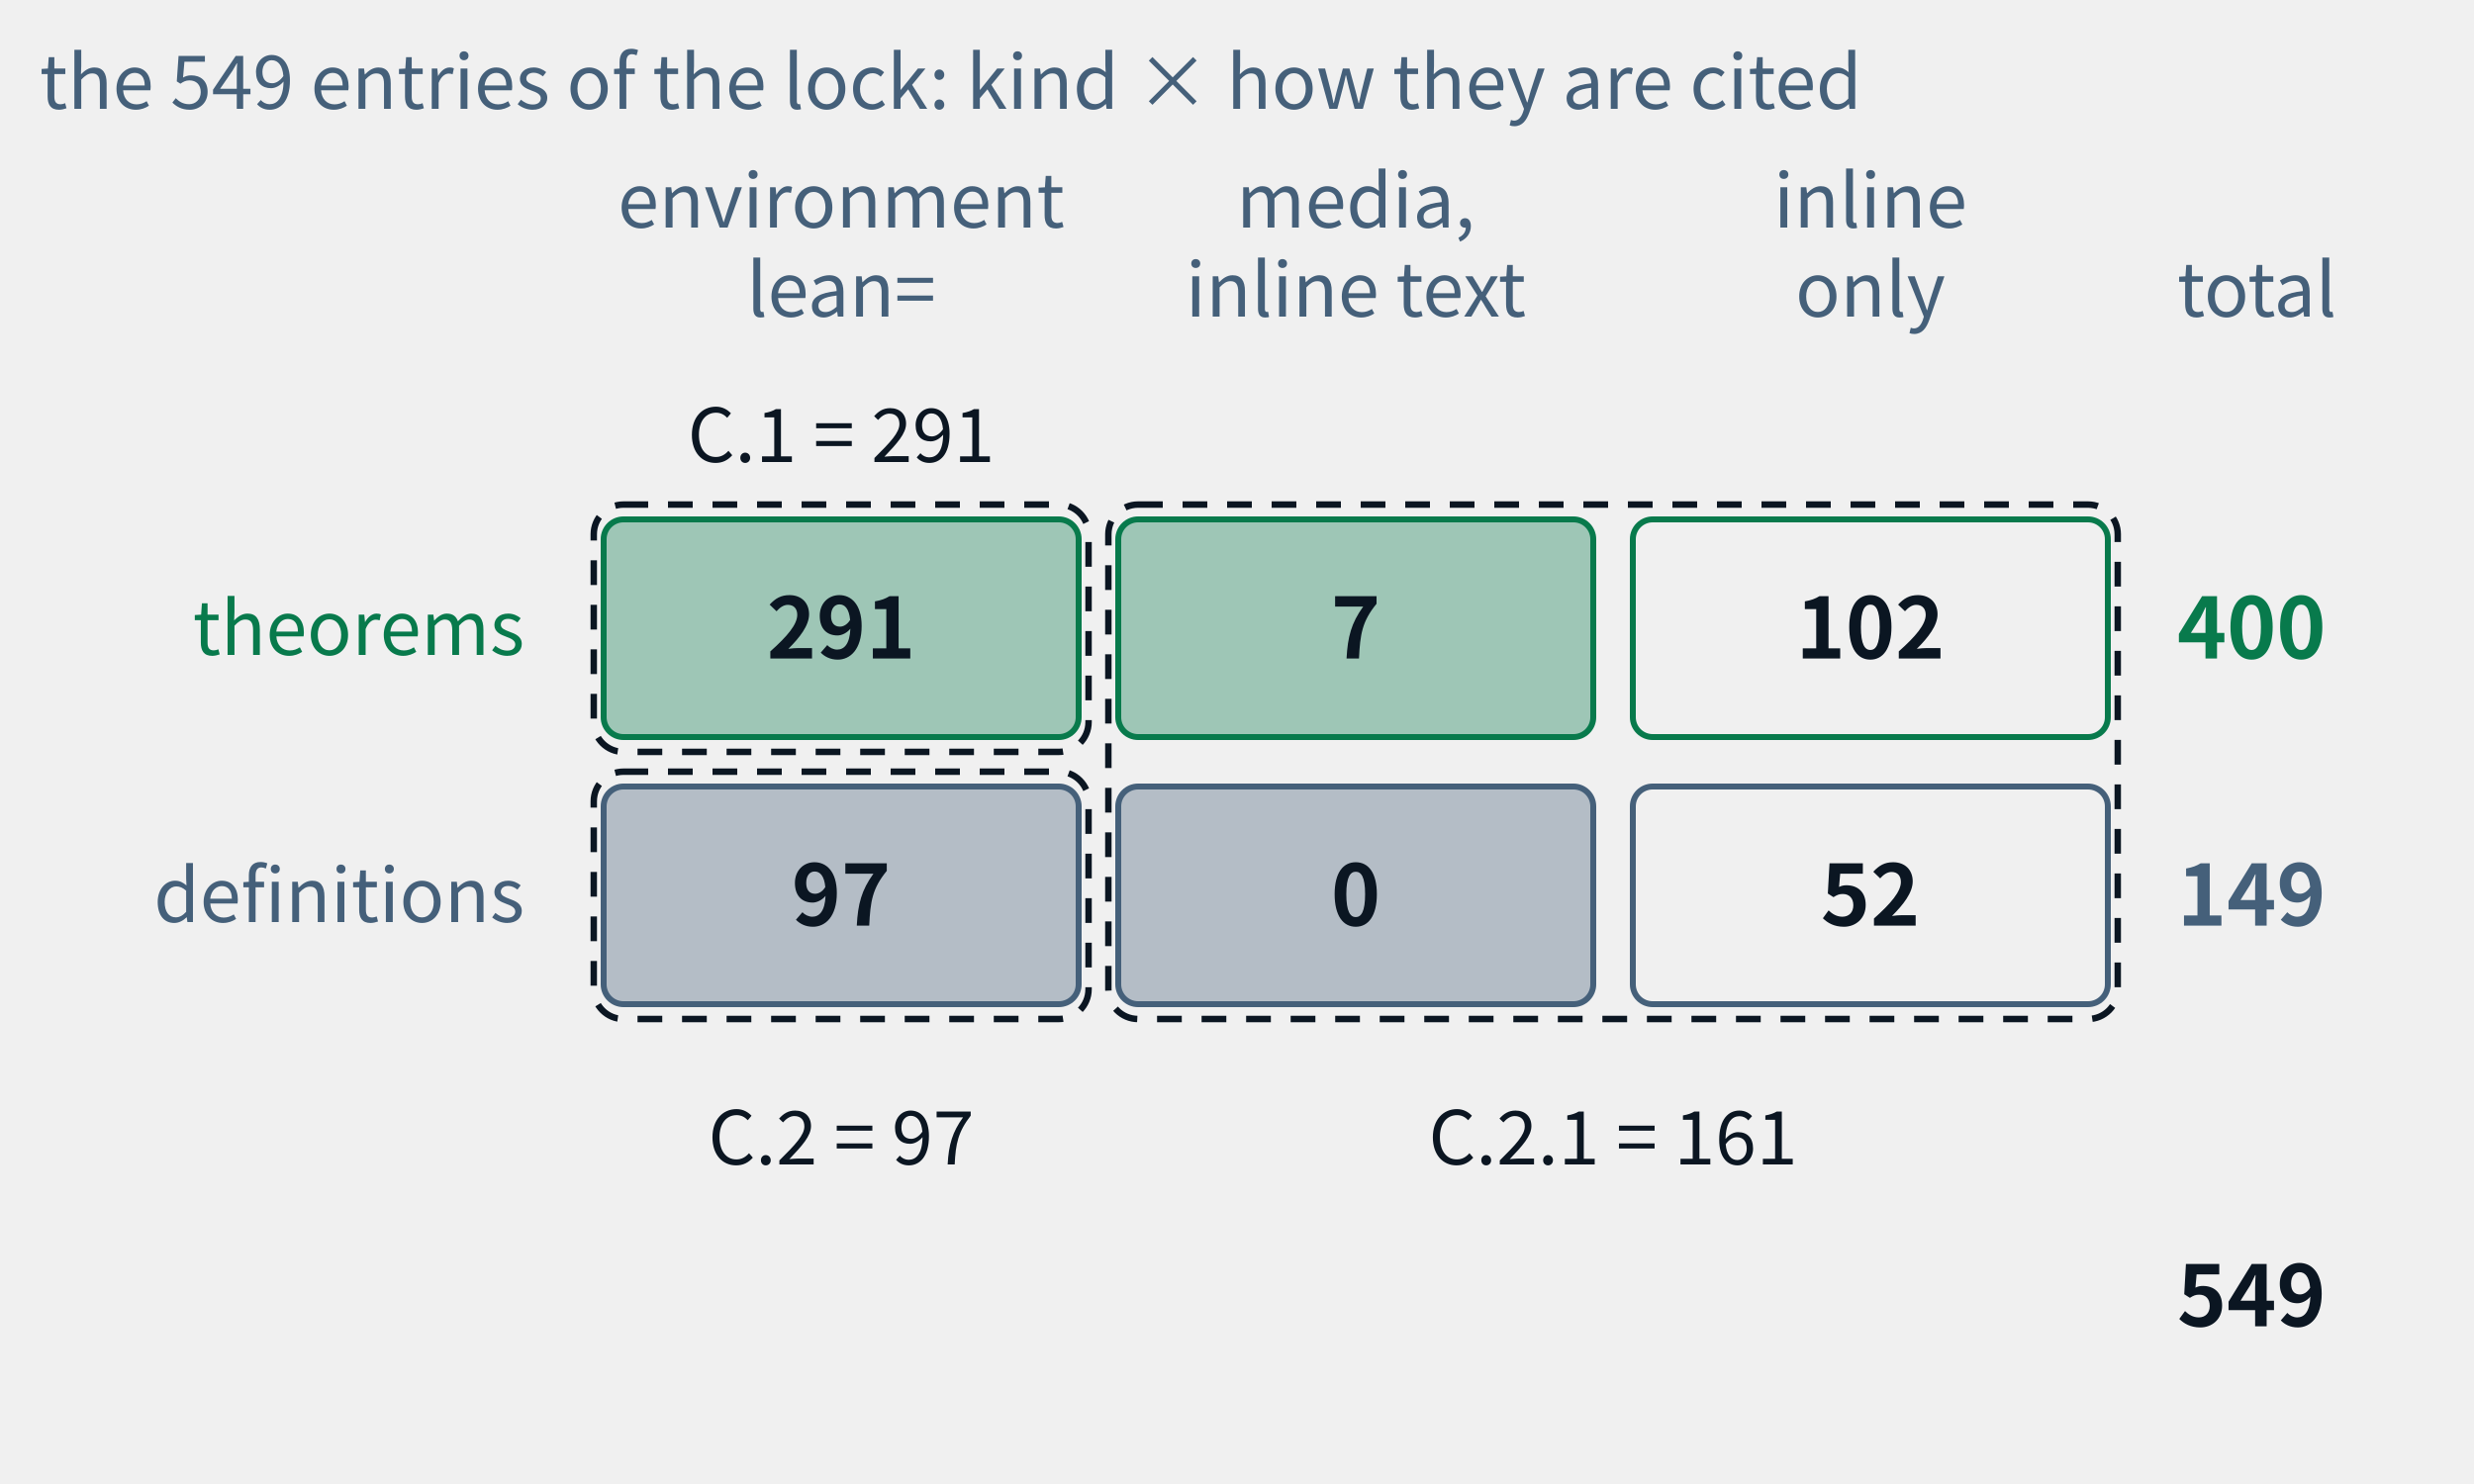
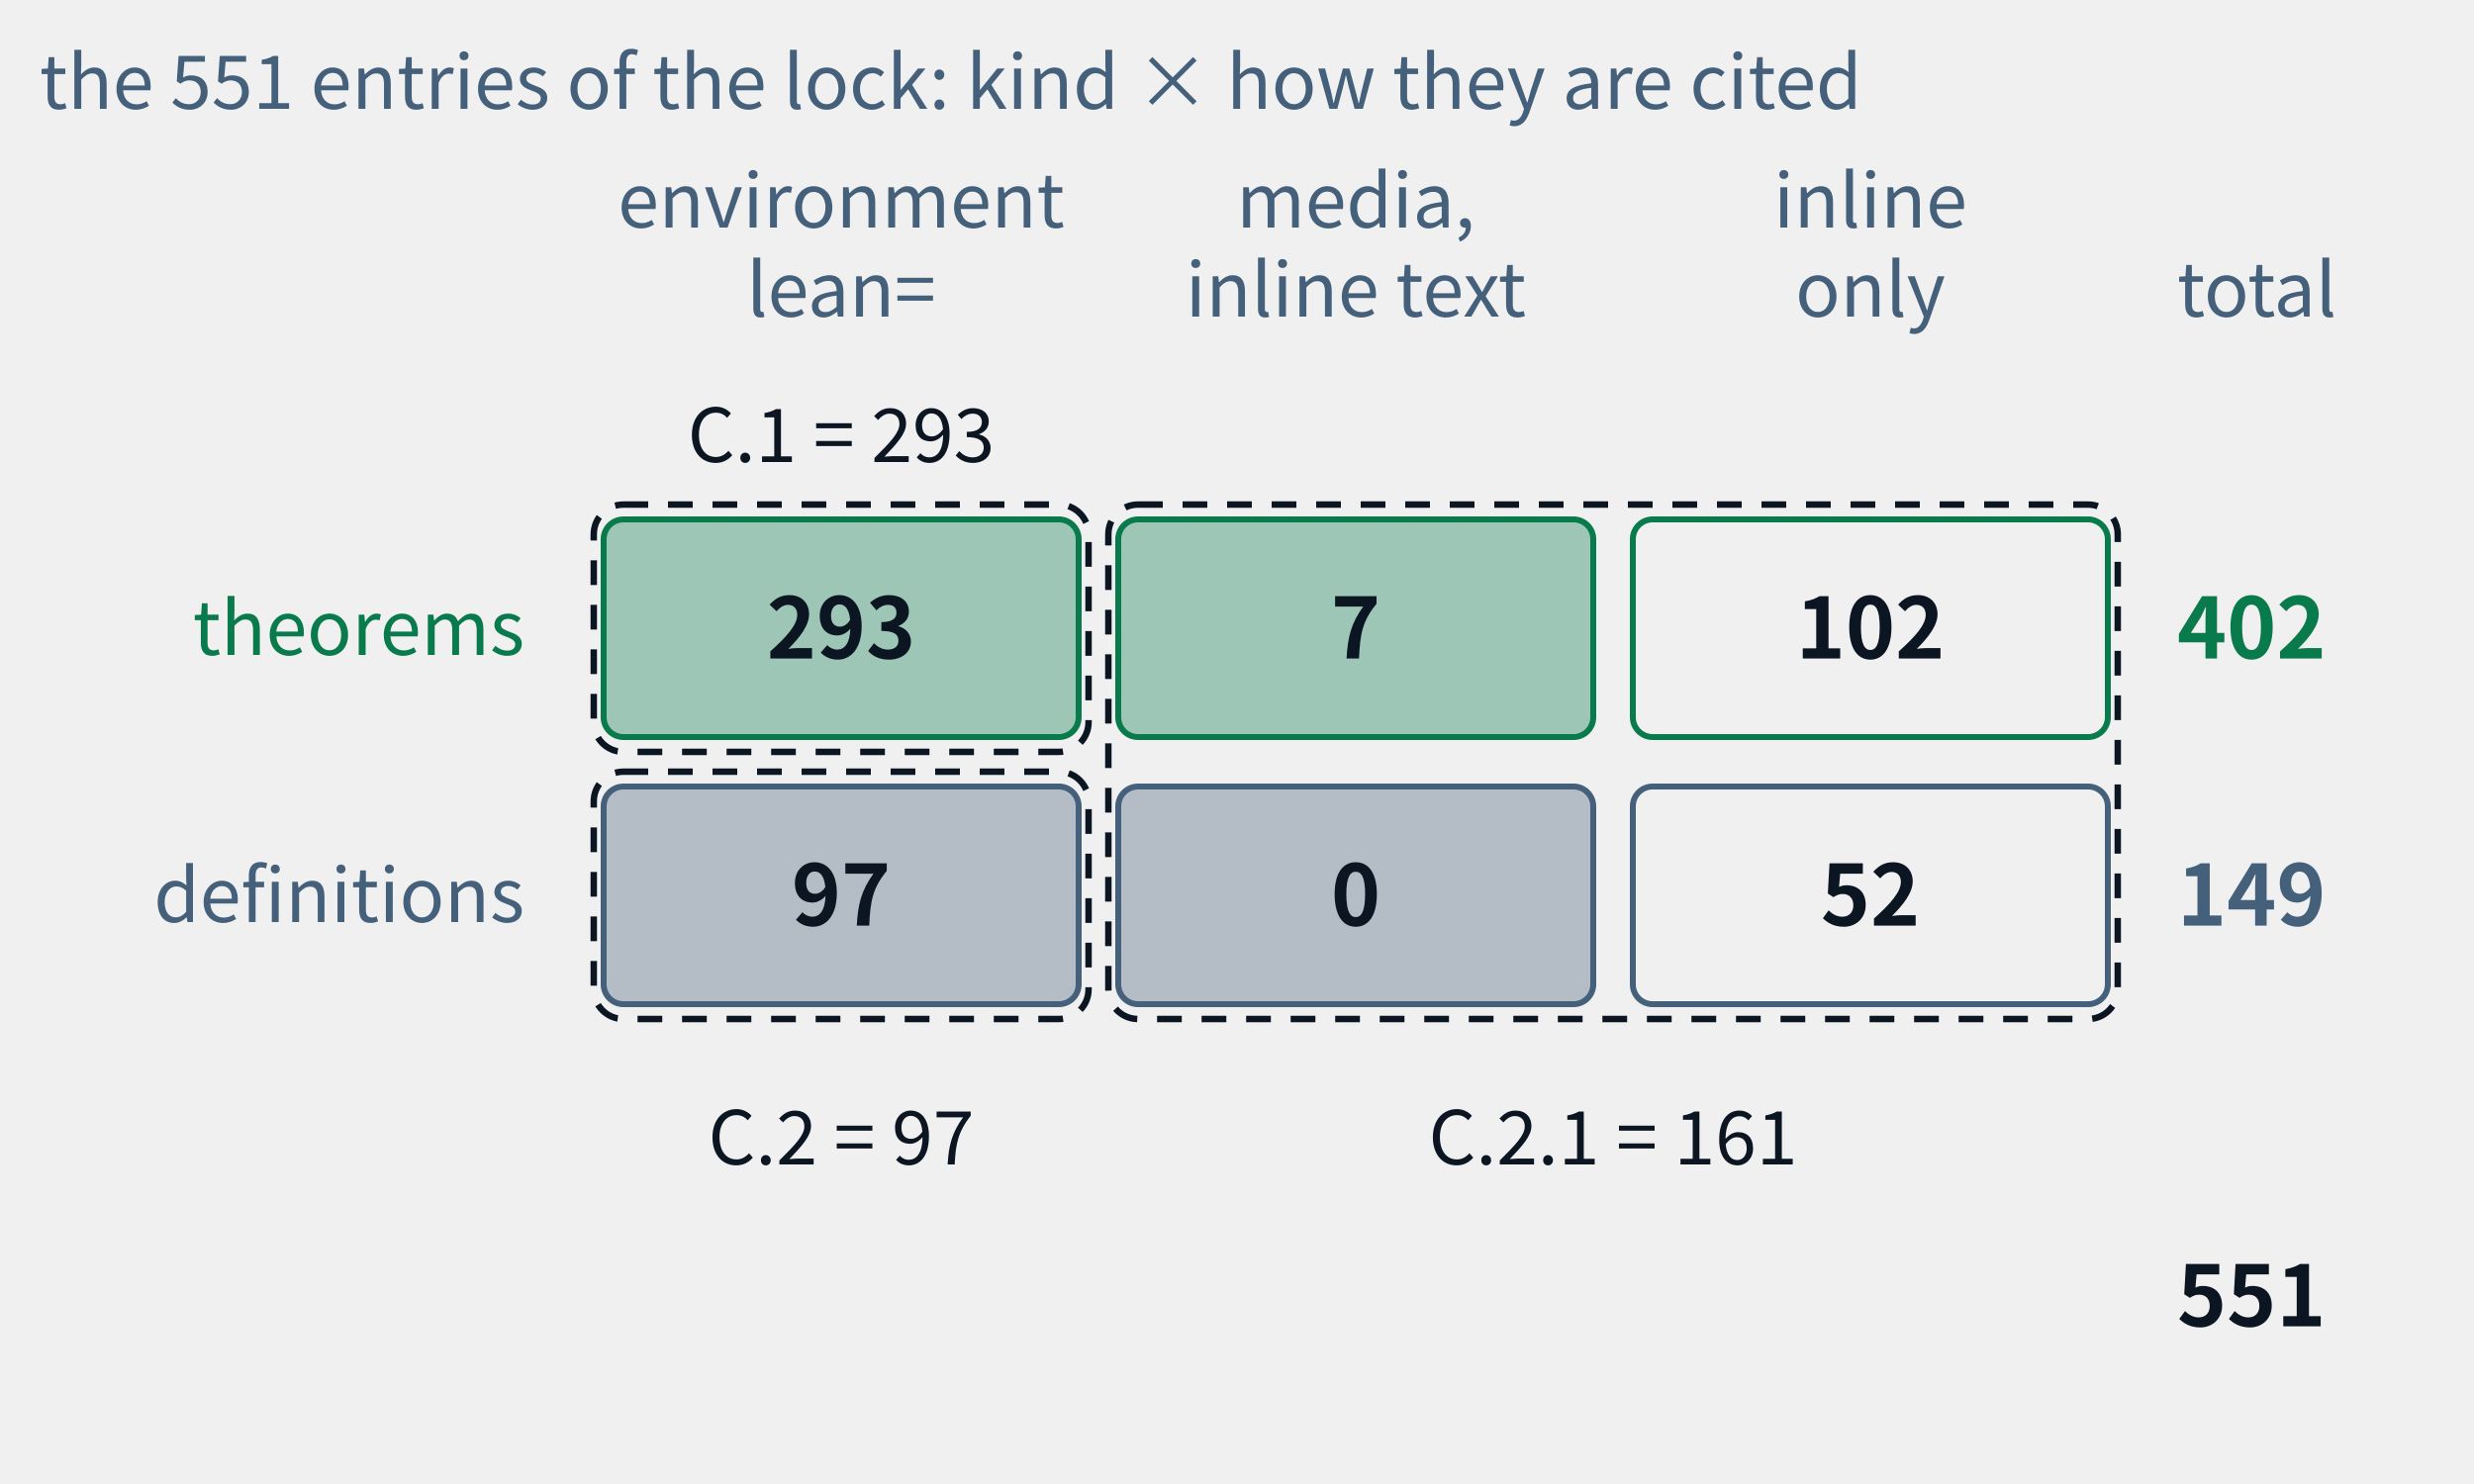
- <svg xmlns="http://www.w3.org/2000/svg" class="tr-fig" data-tr-fig="appc-ledger" data-lang="en" viewBox="0 0 500 300" width="500" height="300" font-family="'Noto Sans SC', 'Noto Sans CJK SC', 'Source Sans 3', 'PingFang SC', 'Microsoft YaHei', system-ui, sans-serif" role="img" aria-label="A ledger of two rows and three columns: the rows are theorems and definitions, the columns are cited with lean= in an environment, cited by media and only inline in the text, and reached by inline links only. The theorem row reads 291, 7, 102, total 400; the definition row 97, 0, 52, total 149; in all 549. Three dashed frames mark the three indexes of appendix C: C.1 = 291, C.2 = 97, C.2.1 = 7 + 102 + 0 + 52 = 161.">
+ <svg xmlns="http://www.w3.org/2000/svg" class="tr-fig" data-tr-fig="appc-ledger" data-lang="en" viewBox="0 0 500 300" width="500" height="300" font-family="'Noto Sans SC', 'Noto Sans CJK SC', 'Source Sans 3', 'PingFang SC', 'Microsoft YaHei', system-ui, sans-serif" role="img" aria-label="A ledger of two rows and three columns: the rows are theorems and definitions, the columns are cited with lean= in an environment, cited by media and only inline in the text, and reached by inline links only. The theorem row reads 293, 7, 102, total 402; the definition row 97, 0, 52, total 149; in all 551. Three dashed frames mark the three indexes of appendix C: C.1 = 293, C.2 = 97, C.2.1 = 7 + 102 + 0 + 52 = 161.">
  <style>.ts-ink{stroke:#0b1622}.tf-ink{fill:#0b1622}.ts-dim{stroke:#45607a}.tf-dim{fill:#45607a}.ts-faint{stroke:#9db3c4}.tf-faint{fill:#9db3c4}.ts-edge{stroke:#b9d0dd}.tf-edge{fill:#b9d0dd}.ts-hot{stroke:#5f9bb5}.tf-hot{fill:#5f9bb5}.ts-bg{stroke:#ffffff}.tf-bg{fill:#ffffff}.ts-panel{stroke:#eef5f9}.tf-panel{fill:#eef5f9}.ts-sheet{stroke:#f7fbfd}.tf-sheet{fill:#f7fbfd}.ts-cyan{stroke:#007c8a}.tf-cyan{fill:#007c8a}.ts-magenta{stroke:#b0128f}.tf-magenta{fill:#b0128f}.ts-amber{stroke:#946200}.tf-amber{fill:#946200}.ts-violet{stroke:#5a45c8}.tf-violet{fill:#5a45c8}.ts-ok{stroke:#087a4c}.tf-ok{fill:#087a4c}.ts-warn{stroke:#c21f3a}.tf-warn{fill:#c21f3a}.ts-blue{stroke:#1d5fd0}.tf-blue{fill:#1d5fd0}.ts-orange{stroke:#b85410}.tf-orange{fill:#b85410}.ts-sigma{stroke:#28405a}.tf-sigma{fill:#28405a}@media (prefers-color-scheme:dark){.ts-ink{stroke:#d4efff}.tf-ink{fill:#d4efff}.ts-dim{stroke:#6f8ea5}.tf-dim{fill:#6f8ea5}.ts-faint{stroke:#34506a}.tf-faint{fill:#34506a}.ts-edge{stroke:#143049}.tf-edge{fill:#143049}.ts-hot{stroke:#1f5d7c}.tf-hot{fill:#1f5d7c}.ts-bg{stroke:#03060c}.tf-bg{fill:#03060c}.ts-panel{stroke:#07101b}.tf-panel{fill:#07101b}.ts-sheet{stroke:#050c16}.tf-sheet{fill:#050c16}.ts-cyan{stroke:#19f0ff}.tf-cyan{fill:#19f0ff}.ts-magenta{stroke:#ff2fd0}.tf-magenta{fill:#ff2fd0}.ts-amber{stroke:#ffc83d}.tf-amber{fill:#ffc83d}.ts-violet{stroke:#9d8cff}.tf-violet{fill:#9d8cff}.ts-ok{stroke:#46ffb2}.tf-ok{fill:#46ffb2}.ts-warn{stroke:#ff5064}.tf-warn{fill:#ff5064}.ts-blue{stroke:#2a7bff}.tf-blue{fill:#2a7bff}.ts-orange{stroke:#ff8a3c}.tf-orange{fill:#ff8a3c}.ts-sigma{stroke:#cfe3ff}.tf-sigma{fill:#cfe3ff}}</style>
  <text class="tf-dim" x="170" y="46" font-size="15" text-anchor="middle">environment</text>
  <text class="tf-dim" x="170" y="64" font-size="15" text-anchor="middle">lean=</text>
  <text class="tf-dim" x="274" y="46" font-size="15" text-anchor="middle">media,</text>
  <text class="tf-dim" x="274" y="64" font-size="15" text-anchor="middle">inline text</text>
  <text class="tf-dim" x="378" y="46" font-size="15" text-anchor="middle">inline</text>
  <text class="tf-dim" x="378" y="64" font-size="15" text-anchor="middle">only</text>
  <text class="tf-dim" x="440" y="64" font-size="15">total</text>
  <text class="tf-ok" x="106" y="132.4" font-size="15" text-anchor="end">theorems</text>
  <rect x="122" y="105" width="96" height="44" rx="4" class="ts-ok tf-ok" stroke-width="1.2" fill-opacity="0.35" />
-   <text class="tf-ink" x="170" y="133.12" font-size="17" text-anchor="middle" font-weight="600">291</text>
+   <text class="tf-ink" x="170" y="133.12" font-size="17" text-anchor="middle" font-weight="600">293</text>
  <rect x="226" y="105" width="96" height="44" rx="4" class="ts-ok tf-ok" stroke-width="1.2" fill-opacity="0.35" />
  <text class="tf-ink" x="274" y="133.12" font-size="17" text-anchor="middle" font-weight="600">7</text>
  <rect x="330" y="105" width="96" height="44" rx="4" class="ts-ok" stroke-width="1.2" fill="none" />
  <text class="tf-ink" x="378" y="133.12" font-size="17" text-anchor="middle" font-weight="600">102</text>
-   <text class="tf-ok" x="440" y="133.12" font-size="17" font-weight="600">400</text>
+   <text class="tf-ok" x="440" y="133.12" font-size="17" font-weight="600">402</text>
  <text class="tf-dim" x="106" y="186.4" font-size="15" text-anchor="end">definitions</text>
  <rect x="122" y="159" width="96" height="44" rx="4" class="ts-dim tf-dim" stroke-width="1.2" fill-opacity="0.35" />
  <text class="tf-ink" x="170" y="187.12" font-size="17" text-anchor="middle" font-weight="600">97</text>
  <rect x="226" y="159" width="96" height="44" rx="4" class="ts-dim tf-dim" stroke-width="1.2" fill-opacity="0.35" />
  <text class="tf-ink" x="274" y="187.12" font-size="17" text-anchor="middle" font-weight="600">0</text>
  <rect x="330" y="159" width="96" height="44" rx="4" class="ts-dim" stroke-width="1.2" fill="none" />
  <text class="tf-ink" x="378" y="187.12" font-size="17" text-anchor="middle" font-weight="600">52</text>
  <text class="tf-dim" x="440" y="187.12" font-size="17" font-weight="600">149</text>
-   <text class="tf-ink" x="440" y="268.12" font-size="17" font-weight="600">549</text>
+   <text class="tf-ink" x="440" y="268.12" font-size="17" font-weight="600">551</text>
  <rect x="120" y="102" width="100" height="50" rx="6" class="ts-ink" stroke-width="1.3" stroke-dasharray="5 4" fill="none" />
  <rect x="120" y="156" width="100" height="50" rx="6" class="ts-ink" stroke-width="1.3" stroke-dasharray="5 4" fill="none" />
  <rect x="224" y="102" width="204" height="104" rx="6" class="ts-ink" stroke-width="1.3" stroke-dasharray="5 4" fill="none" />
-   <text class="tf-ink" x="170" y="93.4" font-size="15" text-anchor="middle">C.1 = 291</text>
+   <text class="tf-ink" x="170" y="93.4" font-size="15" text-anchor="middle">C.1 = 293</text>
  <text class="tf-ink" x="170" y="235.4" font-size="15" text-anchor="middle">C.2 = 97</text>
  <text class="tf-ink" x="326" y="235.4" font-size="15" text-anchor="middle">C.2.1 = 161</text>
-   <text class="tf-dim" x="8" y="22" font-size="15">the 549 entries of the lock: kind × how they are cited</text>
+   <text class="tf-dim" x="8" y="22" font-size="15">the 551 entries of the lock: kind × how they are cited</text>
</svg>
